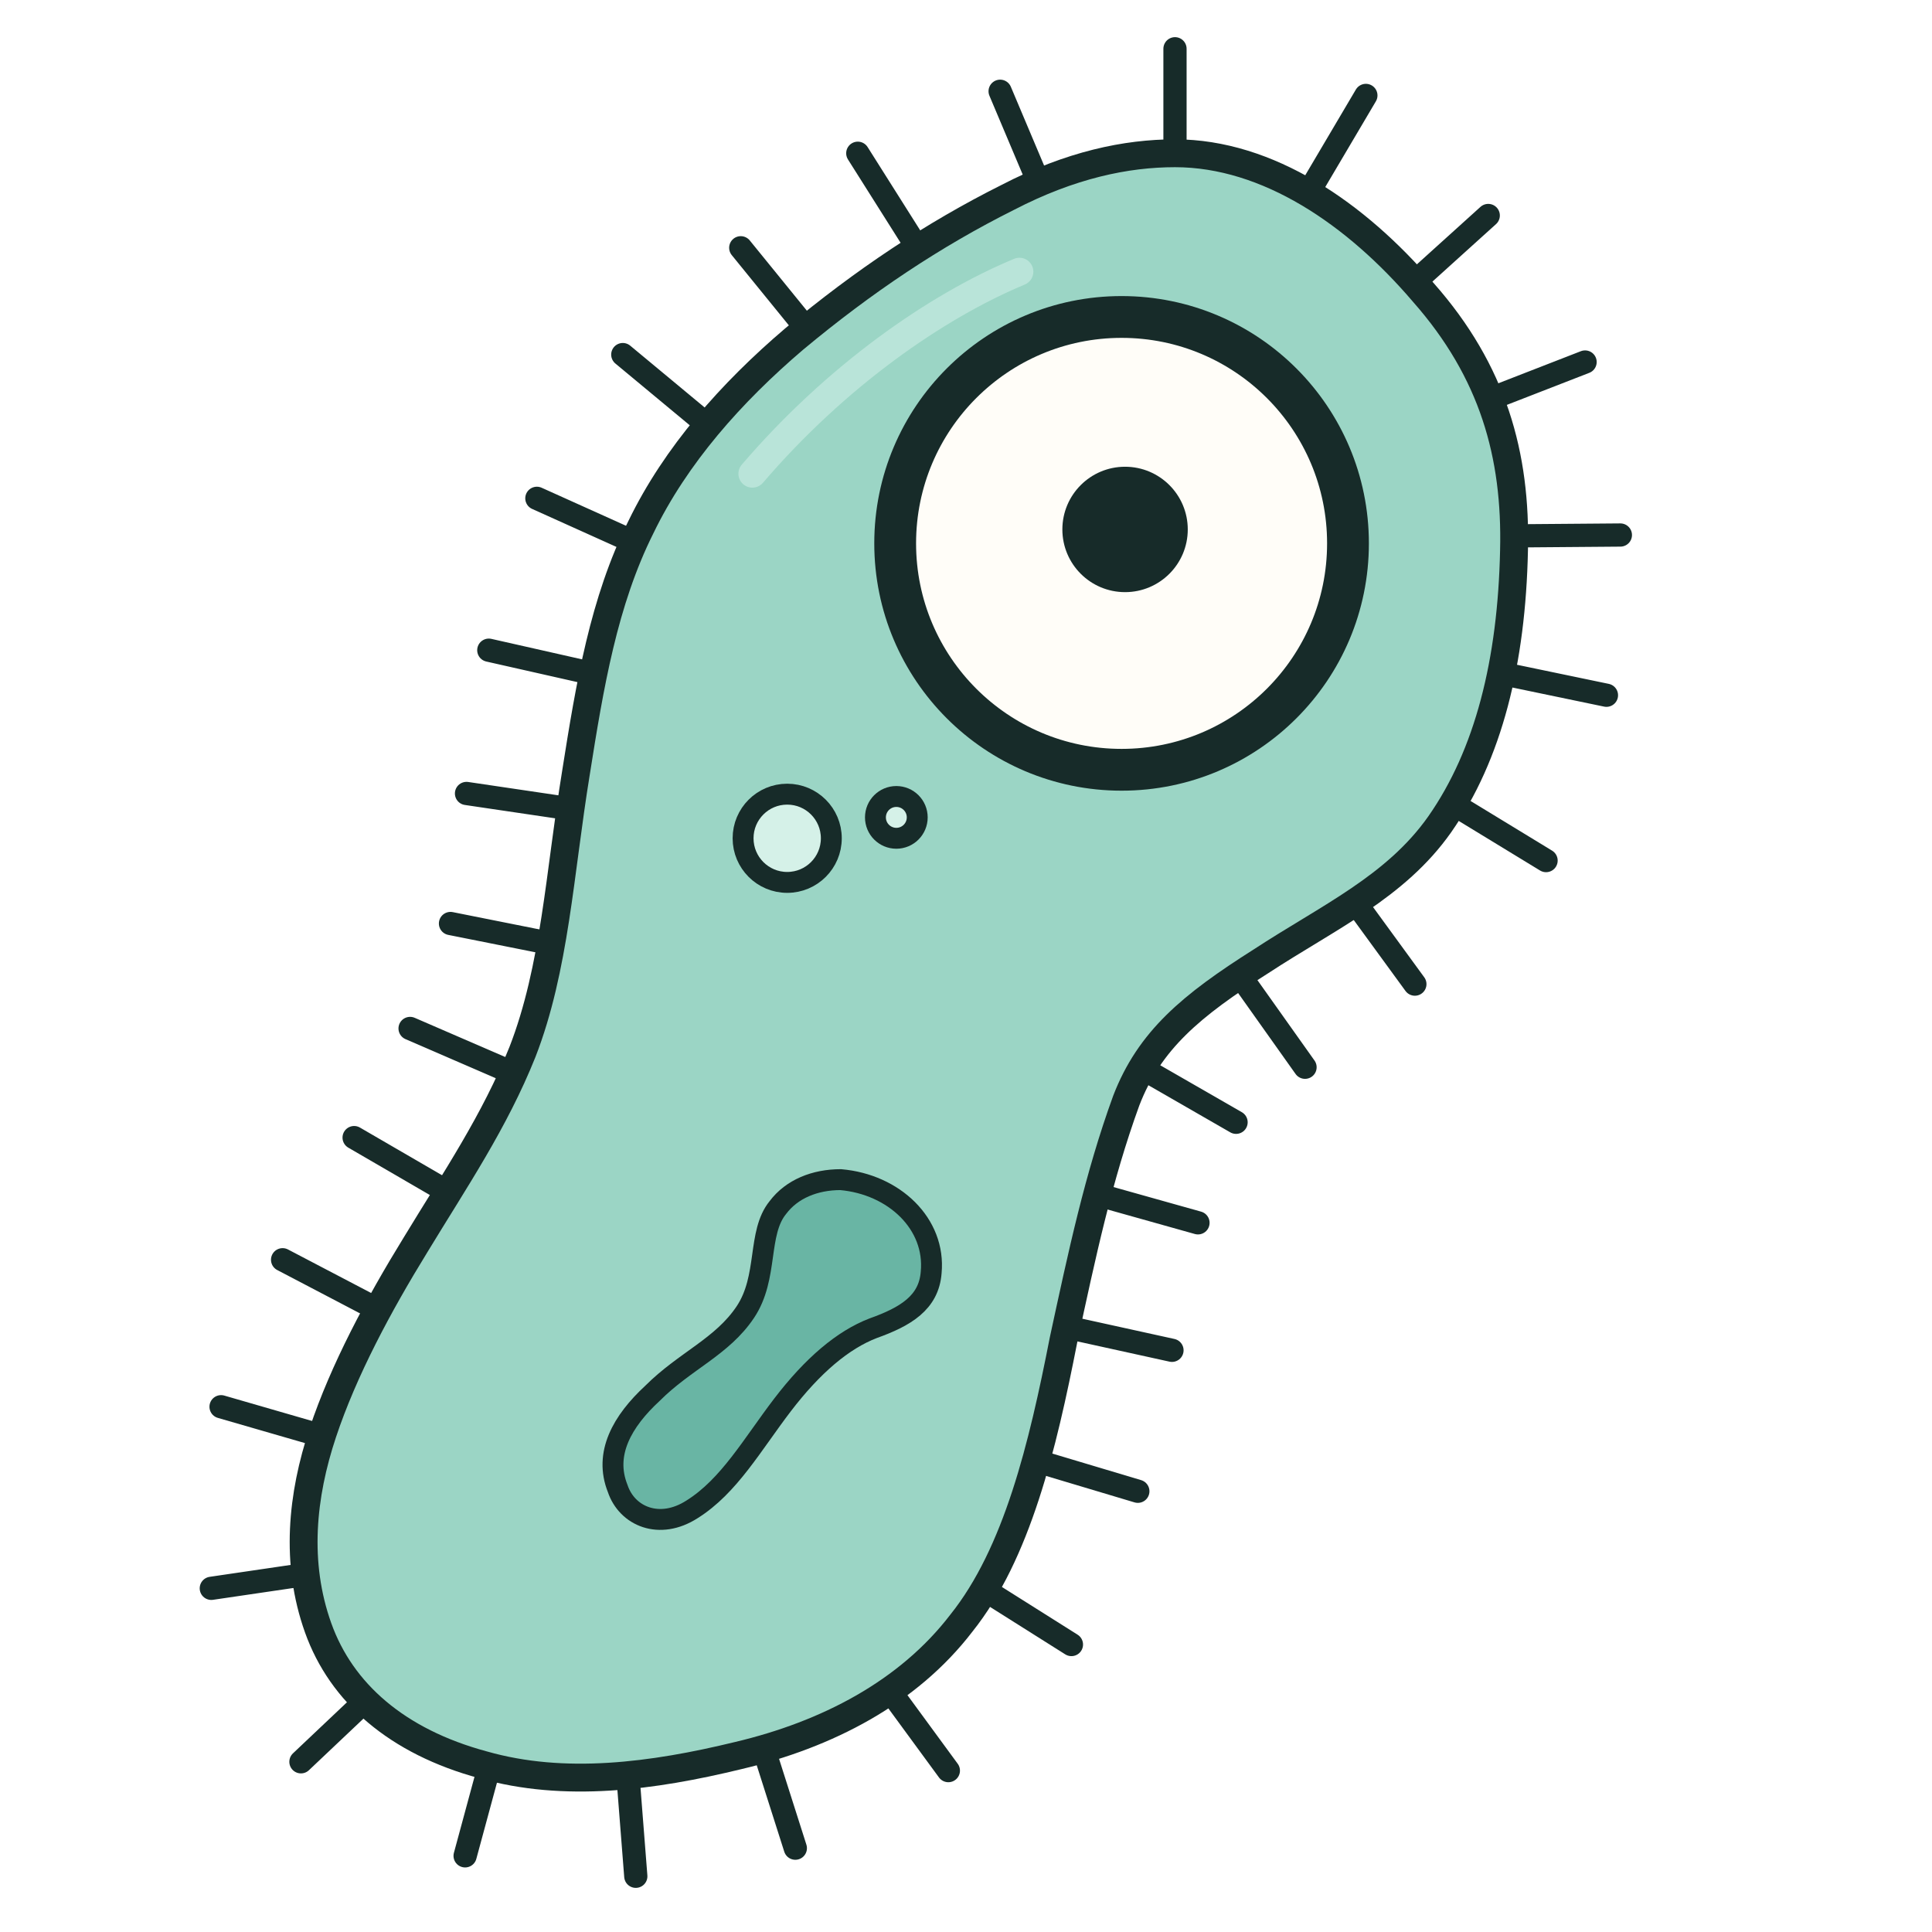
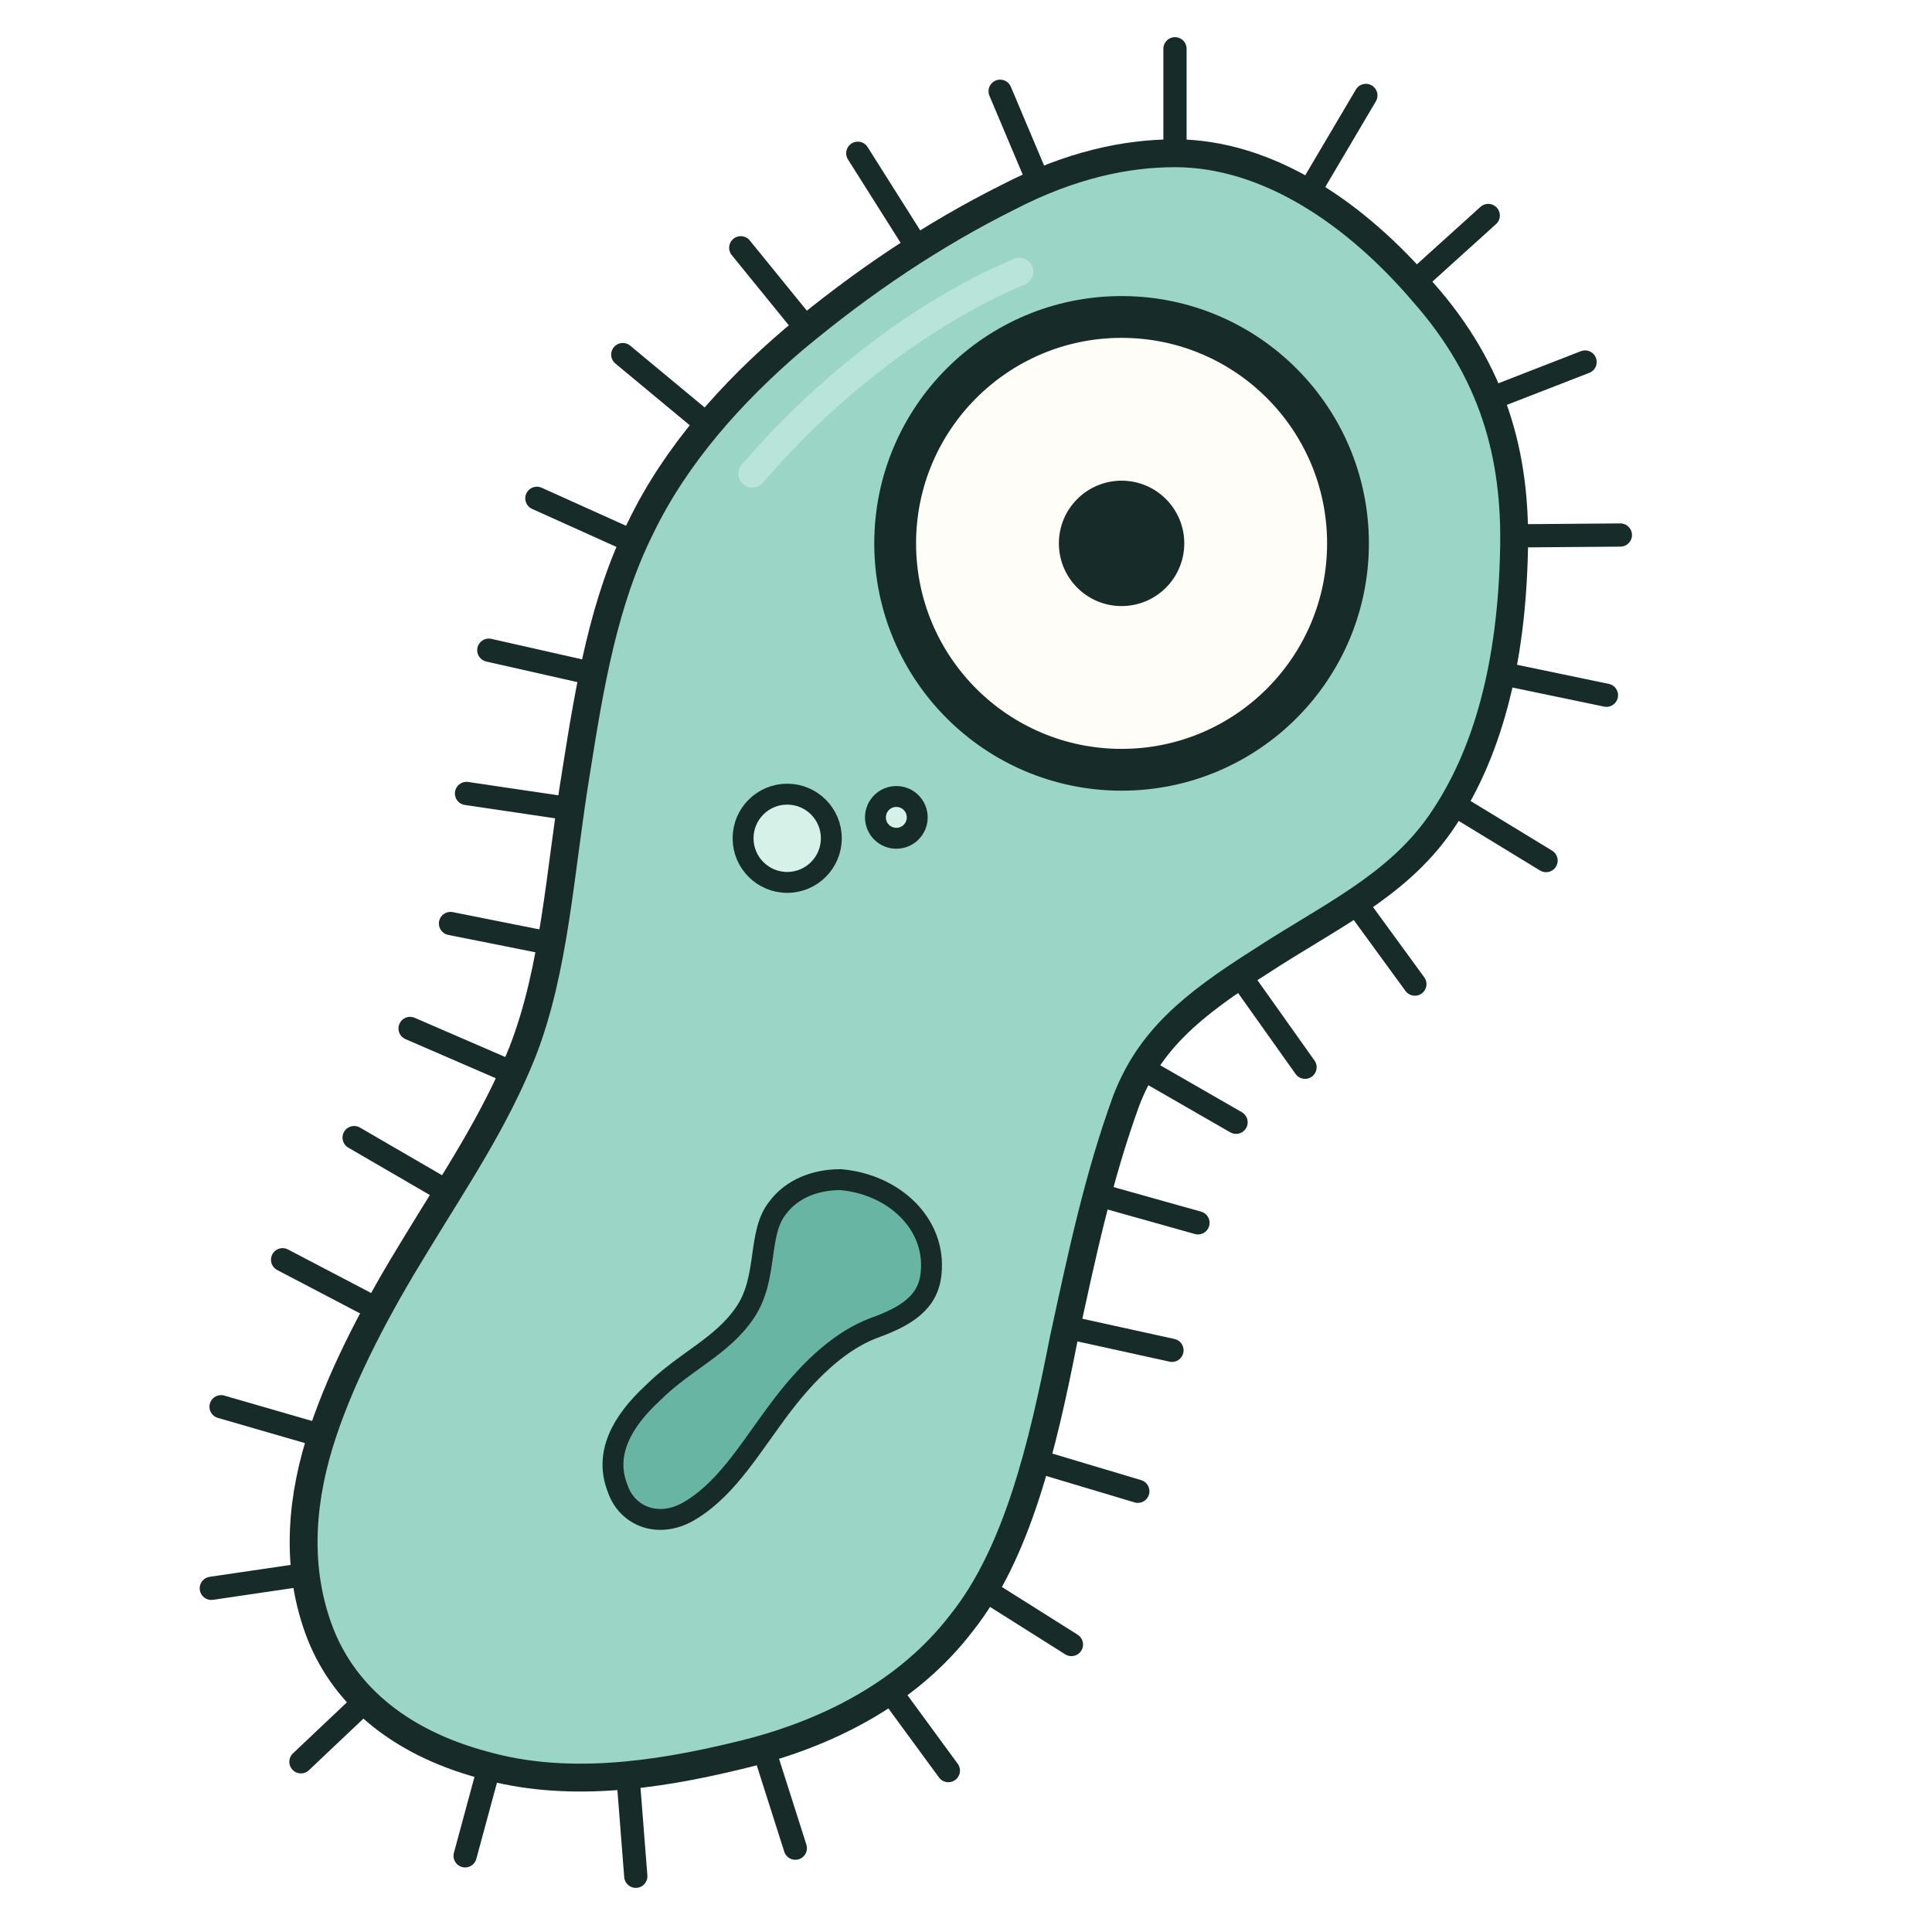
<svg xmlns="http://www.w3.org/2000/svg" viewBox="-32 -32 832 832" role="img" aria-labelledby="title description">
  <g id="cilia" fill="none" stroke="#172b29" stroke-width="10" stroke-linecap="round">
    <path d="M474 37 L474 -11 M529.8 53.8 L556.2 9.1 M574.6 91.8 L608.9 60.8 M606.1 141.2 L650.6 123.9 M616.2 198.8 L665.8 198.4 M610.8 257.2 L659.8 267.4 M590 311.9 L633.8 338.6 M549 353 L577.3 391.8 M500.4 385.9 L530 427.6 M460.5 428.4 L500.3 451.3 M438.3 481.8 L483.9 494.6 M424.5 538.9 L472.7 549.5 M410.2 595.9 L458 610.2 M386.9 649.4 L429.4 676.2 M347.6 691.2 L376.4 730.5 M295.4 716.5 L310.5 763.9 M238 727.5 L241.8 776 M180.3 722.9 L168.3 767.2 M131.1 695 L97.6 726.7 M106.6 645 L59 652 M111.6 587.8 L63.2 573.8 M134.2 533.8 L89.7 510.5 M163.2 482.7 L120.5 457.9 M190.1 430.6 L144.6 410.9 M207.6 374.8 L162 365.7 M216.9 316.8 L168.9 309.7 M227.2 259 L178.5 248 M244.7 203.1 L199.2 182.6 M275.7 153.5 L236.2 120.7 M317.4 112.1 L287 74.7 M365 77.7 L337.4 34 M416.6 49.7 L398.7 7.3" />
  </g>
  <g id="body">
    <path d="M474 34 C514 34 552 60 581 94 C611 128 621 164 620 205 C619 253 609 293 588 323 C569 350 540 363 511 382 C481 401 463 416 453 442 C441 475 434 508 426 545 C417 591 406 637 382 667 C359 697 324 715 286 724 C249 733 211 738 176 728 C139 718 115 697 105 669 C95 641 98 612 107 585 C116 558 131 530 147 504 C164 476 181 451 193 421 C207 385 209 344 216 301 C222 263 228 227 244 195 C259 164 283 137 310 114 C340 89 370 69 402 53 C429 39 453 34 474 34 Z" fill="#9bd5c5" stroke="#172b29" stroke-width="12" stroke-linejoin="round" />
    <path d="M292 172 C328 130 371 100 407 85" fill="none" stroke="#c6ebe1" stroke-width="12" stroke-linecap="round" opacity="0.7" />
  </g>
  <g id="internal-details" stroke="#172b29" stroke-width="9" stroke-linejoin="round">
    <circle cx="307" cy="329" r="19" fill="#d5f1e8" />
    <circle cx="354" cy="320" r="9" fill="#d5f1e8" />
    <path d="M330 476 C353 478 371 495 369 516 C368 529 358 535 344 540 C331 545 318 556 305 573 C292 590 282 608 266 618 C252 627 238 621 234 609 C228 594 236 580 249 568 C263 554 279 548 289 533 C299 518 294 499 303 488 C309 480 319 476 330 476 Z" fill="#69b5a4" />
  </g>
  <g id="eye" transform="translate(451 202) scale(1.5) translate(-451 -202)" stroke="#172b29" stroke-width="12">
-     <circle id="eye-white" cx="451" cy="202" r="65" fill="#fffdf8" />
-     <circle id="pupil" cx="452" cy="198" r="18" fill="#172b29" stroke="none" />
+     <circle id="eye-white" cx="451" cy="202" r="65" fill="#fffdf8" stroke="none" />
+     <circle id="pupil" cx="451" cy="202" r="18" fill="#172b29" stroke="none" />
+     <circle cx="451" cy="202" r="65" fill="none" />
  </g>
</svg>
